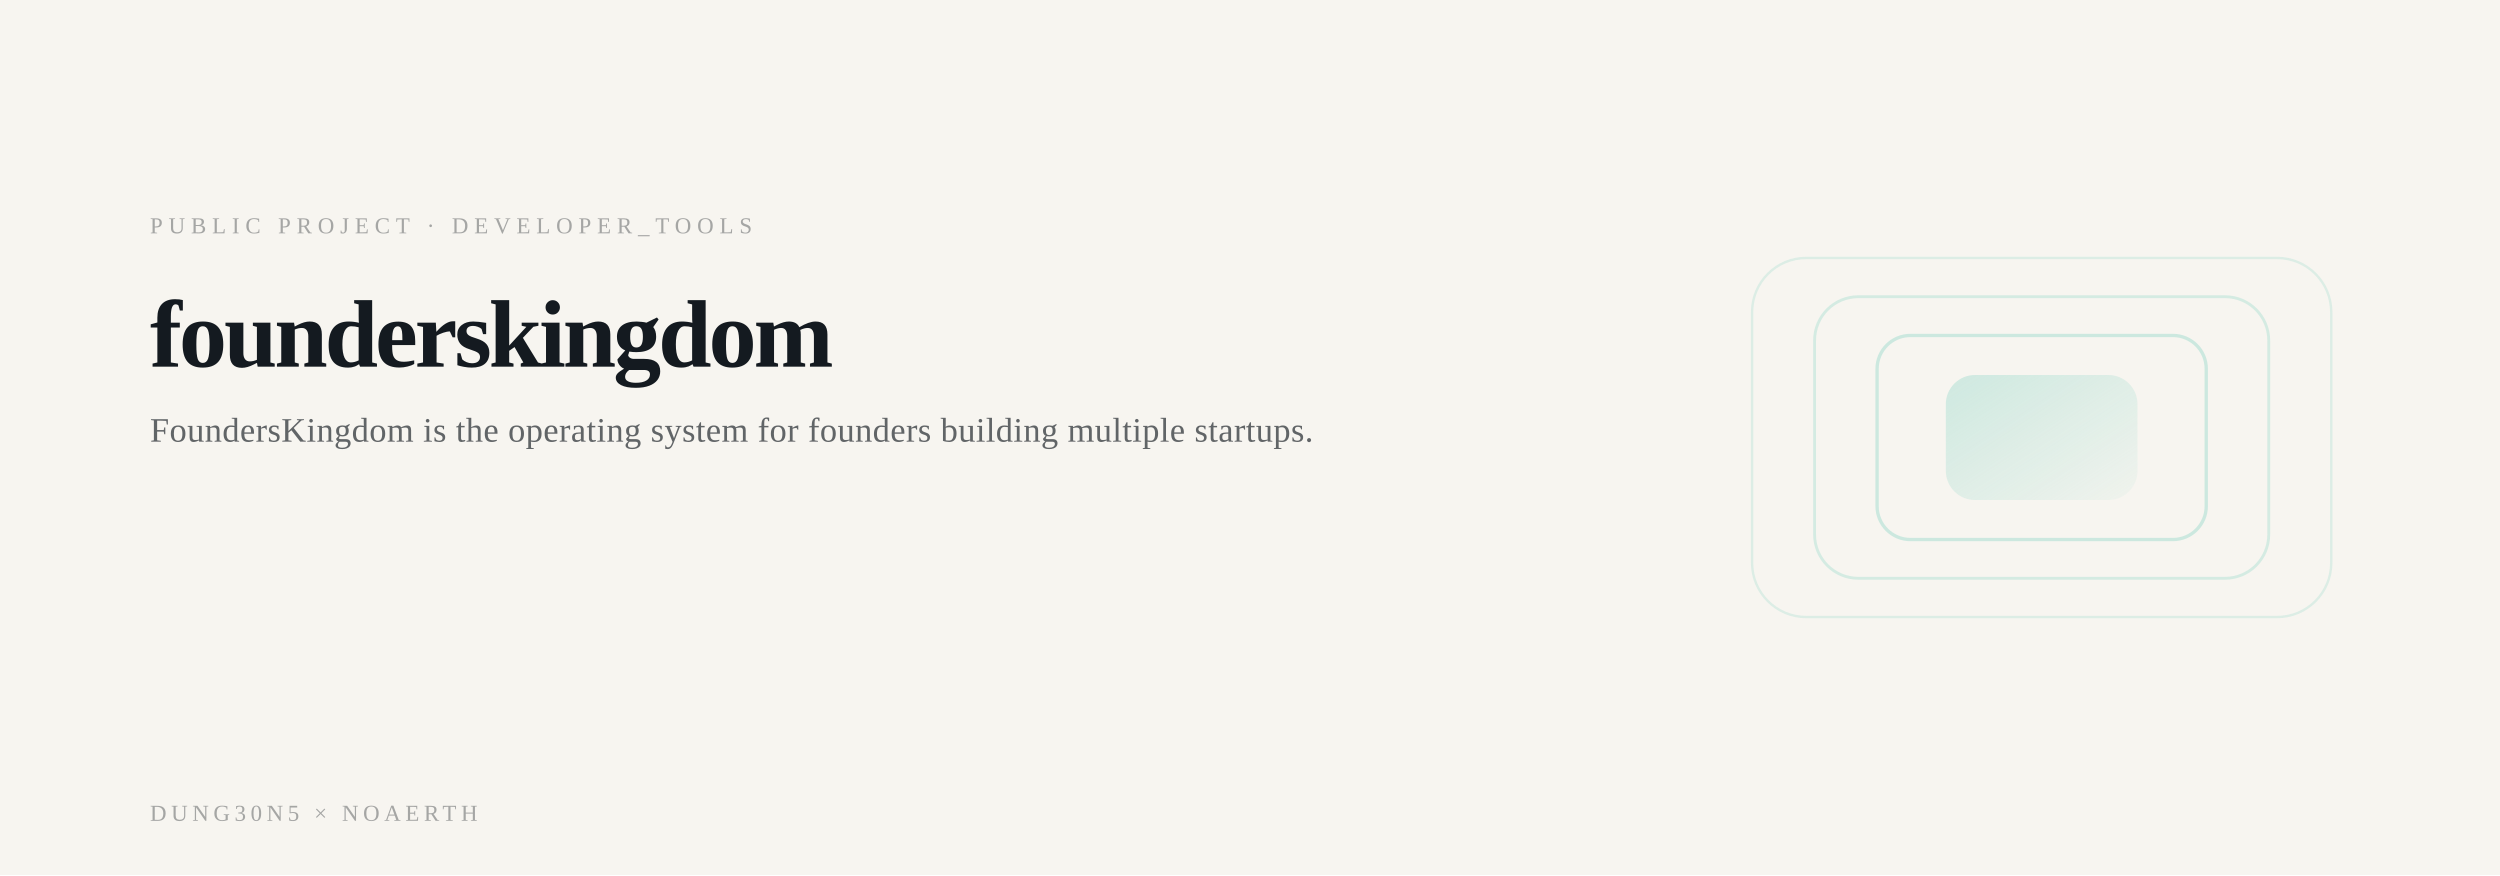
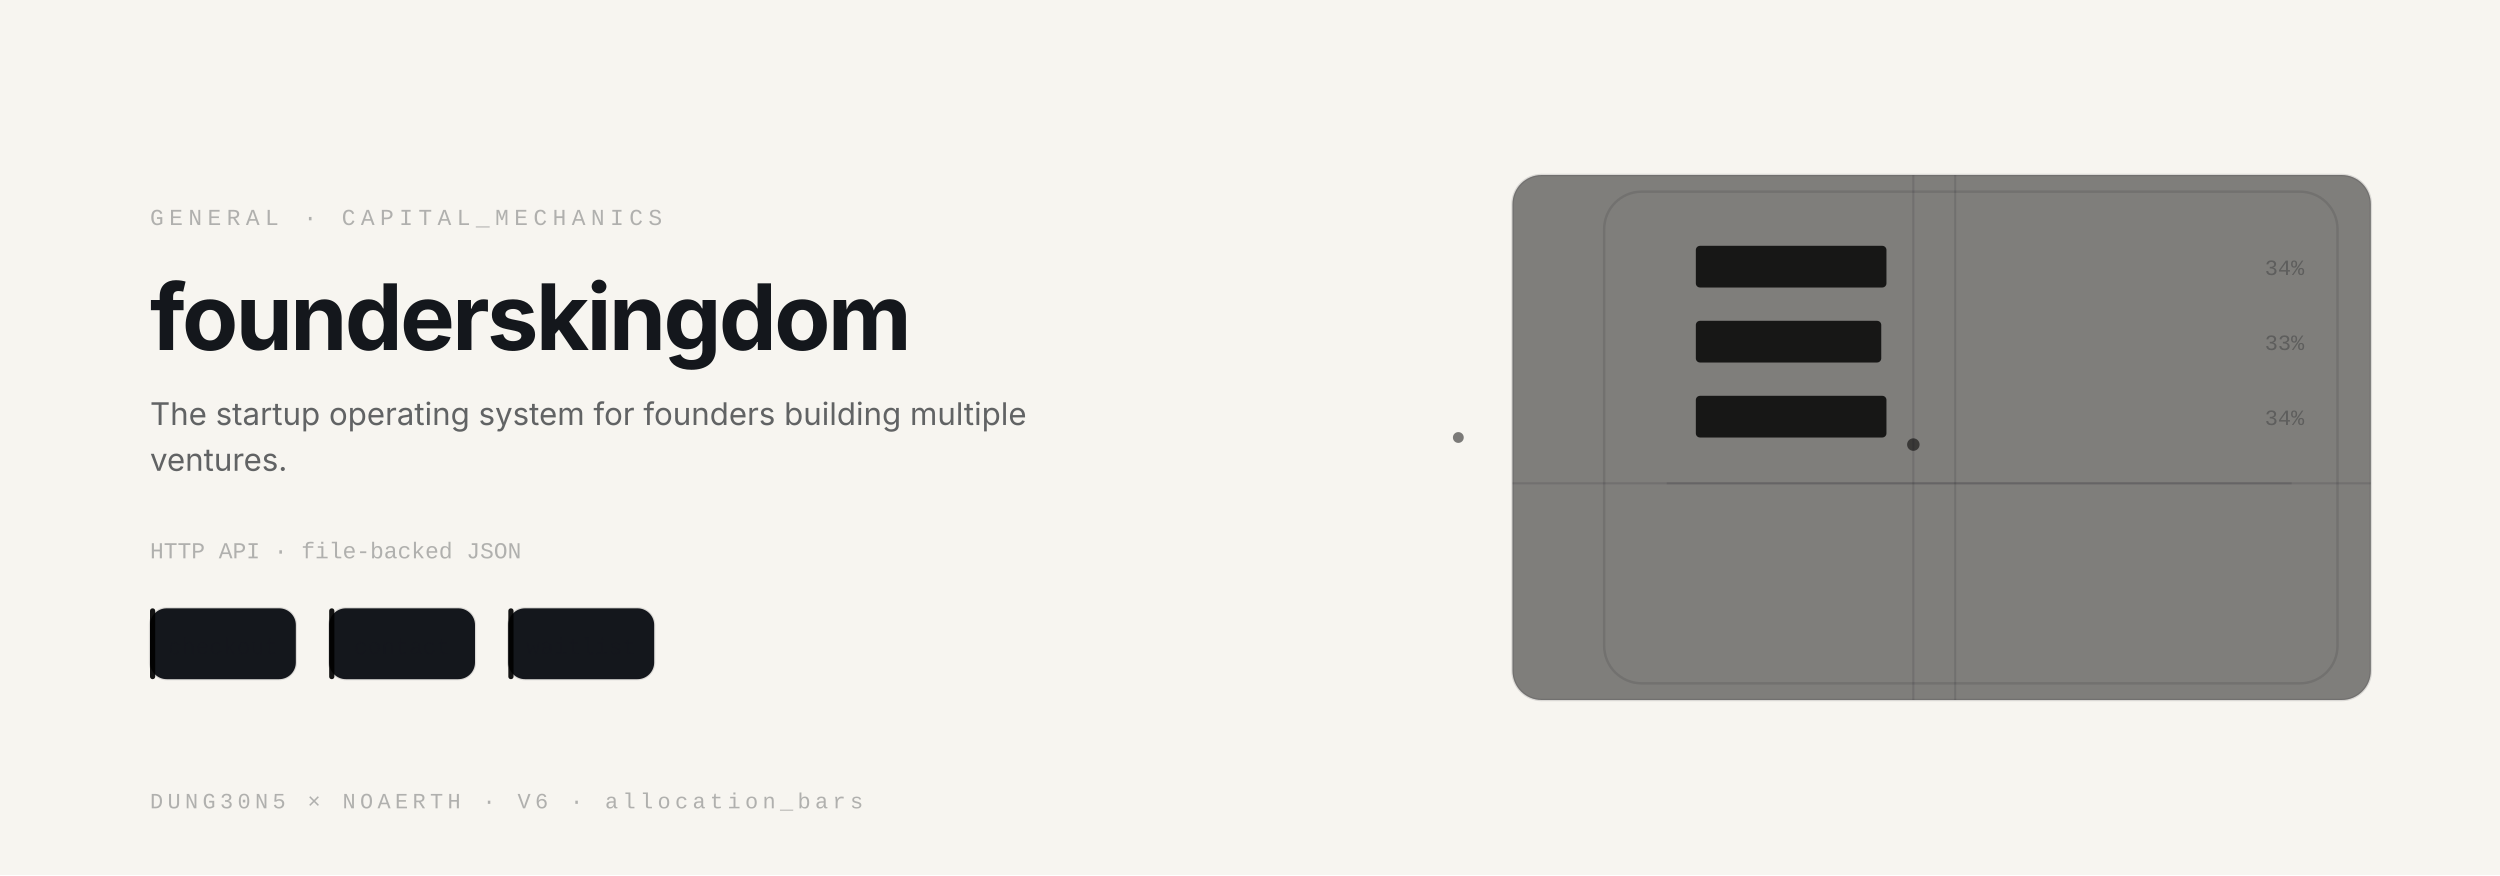
- <svg xmlns="http://www.w3.org/2000/svg" viewBox="0 0 1200 420" width="1200" height="420" role="img" aria-label="founderskingdom: an orthogonal dependency lattice. Motion depicts a dependency graph resolves, packages install, the build advances.">
-   <defs>
-     <linearGradient id="hero-founderskingdom-light-a" x1="0" y1="0" x2="1" y2="1">
-       <stop offset="0" stop-color="#7fd1c1" stop-opacity="0.85" />
-       <stop offset="1" stop-color="#7fd1c1" stop-opacity="0.15" />
-     </linearGradient>
-   </defs>
+ <svg xmlns="http://www.w3.org/2000/svg" viewBox="0 0 1200 420" width="1200" height="420" role="img" aria-label="founderskingdom: value enters, allocates across positions, and settles">
  <rect width="1200" height="420" fill="#f7f5f0" />
-   <rect x="901" y="161.02" width="158" height="97.96" rx="16" fill="none" stroke="#7fd1c1" stroke-width="1.60" opacity="0.36" />
-   <rect x="871" y="142.42" width="218" height="135.16" rx="21" fill="none" stroke="#7fd1c1" stroke-width="1.38" opacity="0.29" />
-   <rect x="841" y="123.82" width="278" height="172.36" rx="26" fill="none" stroke="#7fd1c1" stroke-width="1.16" opacity="0.23" />
-   <rect x="934" y="180" width="92" height="60" rx="14" fill="url(#hero-founderskingdom-light-a)" opacity="0.40" />
-   <text x="72" y="112" fill="#141a205c" font-size="11" letter-spacing="2.8">PUBLIC PROJECT · DEVELOPER_TOOLS</text>
-   <text x="72" y="176" fill="#141a20" font-size="46" font-weight="660" letter-spacing="-1.4">founderskingdom</text>
-   <text x="72" y="212" fill="#141a20a8" font-size="16.5" letter-spacing="0.2">FoundersKingdom is the operating system for founders building multiple startups.</text>
-   <rect x="72" y="266" width="106" height="40" rx="9" fill="#141a20" fill-opacity="0.05" stroke="#f4efe424" stroke-width="1.1" opacity="0">
-     <animate attributeName="opacity" from="0" to="1" dur="0.5s" begin="0.50s" fill="freeze" />
-   </rect>
-   <rect x="72" y="266" width="2.5" height="40" rx="1.2" fill="#7fd1c1" opacity="0">
-     <animate attributeName="opacity" from="0" to="0.9" dur="0.5s" begin="0.50s" fill="freeze" />
-   </rect>
-   <text x="125" y="291" fill="#141a20" font-size="11.5" text-anchor="middle" font-family="ui-monospace,SFMono-Regular,Menlo,monospace" opacity="0">install<animate attributeName="opacity" from="0" to="1" dur="0.5s" begin="0.65s" fill="freeze" />
-   </text>
-   <rect x="194" y="266" width="106" height="40" rx="9" fill="#141a20" fill-opacity="0.05" stroke="#f4efe424" stroke-width="1.1" opacity="0">
-     <animate attributeName="opacity" from="0" to="1" dur="0.5s" begin="1.00s" fill="freeze" />
-   </rect>
-   <rect x="194" y="266" width="2.5" height="40" rx="1.2" fill="#7fd1c1" opacity="0">
-     <animate attributeName="opacity" from="0" to="0.9" dur="0.5s" begin="1.00s" fill="freeze" />
-   </rect>
-   <text x="247" y="291" fill="#141a20" font-size="11.5" text-anchor="middle" font-family="ui-monospace,SFMono-Regular,Menlo,monospace" opacity="0">resolve tree<animate attributeName="opacity" from="0" to="1" dur="0.5s" begin="1.15s" fill="freeze" />
-   </text>
-   <rect x="316" y="266" width="106" height="40" rx="9" fill="#141a20" fill-opacity="0.05" stroke="#f4efe424" stroke-width="1.1" opacity="0">
-     <animate attributeName="opacity" from="0" to="1" dur="0.5s" begin="1.50s" fill="freeze" />
-   </rect>
-   <rect x="316" y="266" width="2.5" height="40" rx="1.2" fill="#7fd1c1" opacity="0">
-     <animate attributeName="opacity" from="0" to="0.9" dur="0.5s" begin="1.50s" fill="freeze" />
-   </rect>
-   <text x="369" y="291" fill="#141a20" font-size="11.5" text-anchor="middle" font-family="ui-monospace,SFMono-Regular,Menlo,monospace" opacity="0">link<animate attributeName="opacity" from="0" to="1" dur="0.5s" begin="1.65s" fill="freeze" />
-   </text>
-   <rect x="438" y="266" width="106" height="40" rx="9" fill="#141a20" fill-opacity="0.05" stroke="#f4efe424" stroke-width="1.1" opacity="0">
-     <animate attributeName="opacity" from="0" to="1" dur="0.5s" begin="2.00s" fill="freeze" />
-   </rect>
-   <rect x="438" y="266" width="2.5" height="40" rx="1.2" fill="#e7c27a" opacity="0">
-     <animate attributeName="opacity" from="0" to="0.9" dur="0.5s" begin="2.00s" fill="freeze" />
-   </rect>
-   <text x="491" y="291" fill="#141a20" font-size="11.5" text-anchor="middle" font-family="ui-monospace,SFMono-Regular,Menlo,monospace" opacity="0">verify<animate attributeName="opacity" from="0" to="1" dur="0.5s" begin="2.15s" fill="freeze" />
-   </text>
-   <text x="72" y="394" fill="#141a205c" font-size="11" letter-spacing="2.2">DUNG30N5 × NOAERTH</text>
+   <text x="72" y="108" font-family="ui-monospace, SFMono-Regular, Menlo, Monaco, Consolas, 'Liberation Mono', monospace" font-size="11" letter-spacing="2.6" fill="#14171c4f">GENERAL · CAPITAL_MECHANICS</text>
+   <text x="72" y="168" font-family="-apple-system, BlinkMacSystemFont, 'Segoe UI', Inter, Helvetica, Arial, sans-serif" font-size="44" font-weight="660" letter-spacing="-1.2" fill="#14171c">founderskingdom</text>
+   <text x="72" y="204" font-family="-apple-system, BlinkMacSystemFont, 'Segoe UI', Inter, Helvetica, Arial, sans-serif" font-size="15" fill="#14171ca8">The startup operating system for founders building multiple</text>
+   <text x="72" y="226" font-family="-apple-system, BlinkMacSystemFont, 'Segoe UI', Inter, Helvetica, Arial, sans-serif" font-size="15" fill="#14171ca8">ventures.</text>
+   <text x="72" y="268" font-family="ui-monospace, SFMono-Regular, Menlo, Monaco, Consolas, 'Liberation Mono', monospace" font-size="11" fill="#14171c4f">HTTP API · file-backed JSON</text>
+   <rect x="72.0" y="292.0" width="70.0" height="34.0" rx="8" fill="#14171c" stroke="#14171c1f" stroke-width="1.1" />
+   <rect x="72.0" y="292.0" width="2.5" height="34.0" rx="1.2" fill="amber" opacity="0.92" />
+   <text x="107.0" y="314" font-family="ui-monospace, SFMono-Regular, Menlo, Monaco, Consolas, 'Liberation Mono', monospace" font-size="11" fill="#14171c" fill-opacity="0.82" text-anchor="middle">checkout</text>
+   <rect x="158.0" y="292.0" width="70.0" height="34.0" rx="8" fill="#14171c" stroke="#14171c1f" stroke-width="1.1" />
+   <rect x="158.0" y="292.0" width="2.5" height="34.0" rx="1.2" fill="amber" opacity="0.92" />
+   <text x="193.0" y="314" font-family="ui-monospace, SFMono-Regular, Menlo, Monaco, Consolas, 'Liberation Mono', monospace" font-size="11" fill="#14171c" fill-opacity="0.82" text-anchor="middle">contact</text>
+   <rect x="244.0" y="292.0" width="70.0" height="34.0" rx="8" fill="#14171c" stroke="#14171c1f" stroke-width="1.1" />
+   <rect x="244.0" y="292.0" width="2.5" height="34.0" rx="1.2" fill="mint" opacity="0.92" />
+   <text x="279.0" y="314" font-family="ui-monospace, SFMono-Regular, Menlo, Monaco, Consolas, 'Liberation Mono', monospace" font-size="11" fill="#14171c" fill-opacity="0.82" text-anchor="middle">waitlist</text>
+   <rect x="726.0" y="84.0" width="412.0" height="252.0" rx="14" fill="amber" fill-opacity="0.34" />
+   <line x1="740.0" y1="85.0" x2="1124.0" y2="85.0" stroke="amber" stroke-width="1.6" opacity="0.4" />
+   <rect x="726.0" y="84.0" width="412.0" height="252.0" rx="14" fill="none" stroke="#14171c1f" stroke-width="1.2" />
+   <line x1="918.4" y1="84.0" x2="918.4" y2="336.0" stroke="#14171c1f" stroke-width="1" />
+   <line x1="938.5" y1="84.0" x2="938.5" y2="336.0" stroke="#14171c1f" stroke-width="1" />
+   <line x1="726.0" y1="232.0" x2="1138.0" y2="232.0" stroke="#14171c1f" stroke-width="1" />
+   <circle cx="918.4" cy="213.4" r="3" fill="amber" opacity="0.55" />
+   <rect x="726.0" y="84.0" width="412.0" height="252.0" rx="14" fill="#000" fill-opacity="0.22" />
+   <path d="M1095.0 302.0 l9 -9 l9 9 l-9 9 z" fill="none" stroke="mint" stroke-width="1.4" opacity="0.6" />
+   <rect x="770" y="92" width="352" height="236" rx="18" fill="none" stroke="#14171c1f" stroke-width="1.2" />
+   <rect x="814.0" y="118.0" width="91.5" height="20.0" rx="2" fill="mint" opacity="0.82" />
+   <text x="1106" y="132" font-family="ui-monospace, SFMono-Regular, Menlo, Monaco, Consolas, 'Liberation Mono', monospace" font-size="10.5" fill="#14171c4f" text-anchor="end">34%</text>
+   <rect x="814.0" y="154.0" width="89.0" height="20.0" rx="2" fill="amber" opacity="0.82" />
+   <text x="1106" y="168" font-family="ui-monospace, SFMono-Regular, Menlo, Monaco, Consolas, 'Liberation Mono', monospace" font-size="10.5" fill="#14171c4f" text-anchor="end">33%</text>
+   <rect x="814.0" y="190.0" width="91.5" height="20.0" rx="2" fill="amber" opacity="0.82" />
+   <text x="1106" y="204" font-family="ui-monospace, SFMono-Regular, Menlo, Monaco, Consolas, 'Liberation Mono', monospace" font-size="10.5" fill="#14171c4f" text-anchor="end">34%</text>
+   <line x1="800" y1="232" x2="1100" y2="232" stroke="#14171c1f" stroke-width="1" />
+   <circle cx="700.0" cy="210.0" r="2.6" fill="amber" opacity="0.5" />
+   <text x="72" y="388" font-family="ui-monospace, SFMono-Regular, Menlo, Monaco, Consolas, 'Liberation Mono', monospace" font-size="10.5" letter-spacing="2.1" fill="#14171c4f">DUNG30N5 × NOAERTH · V6 · allocation_bars</text>
</svg>
